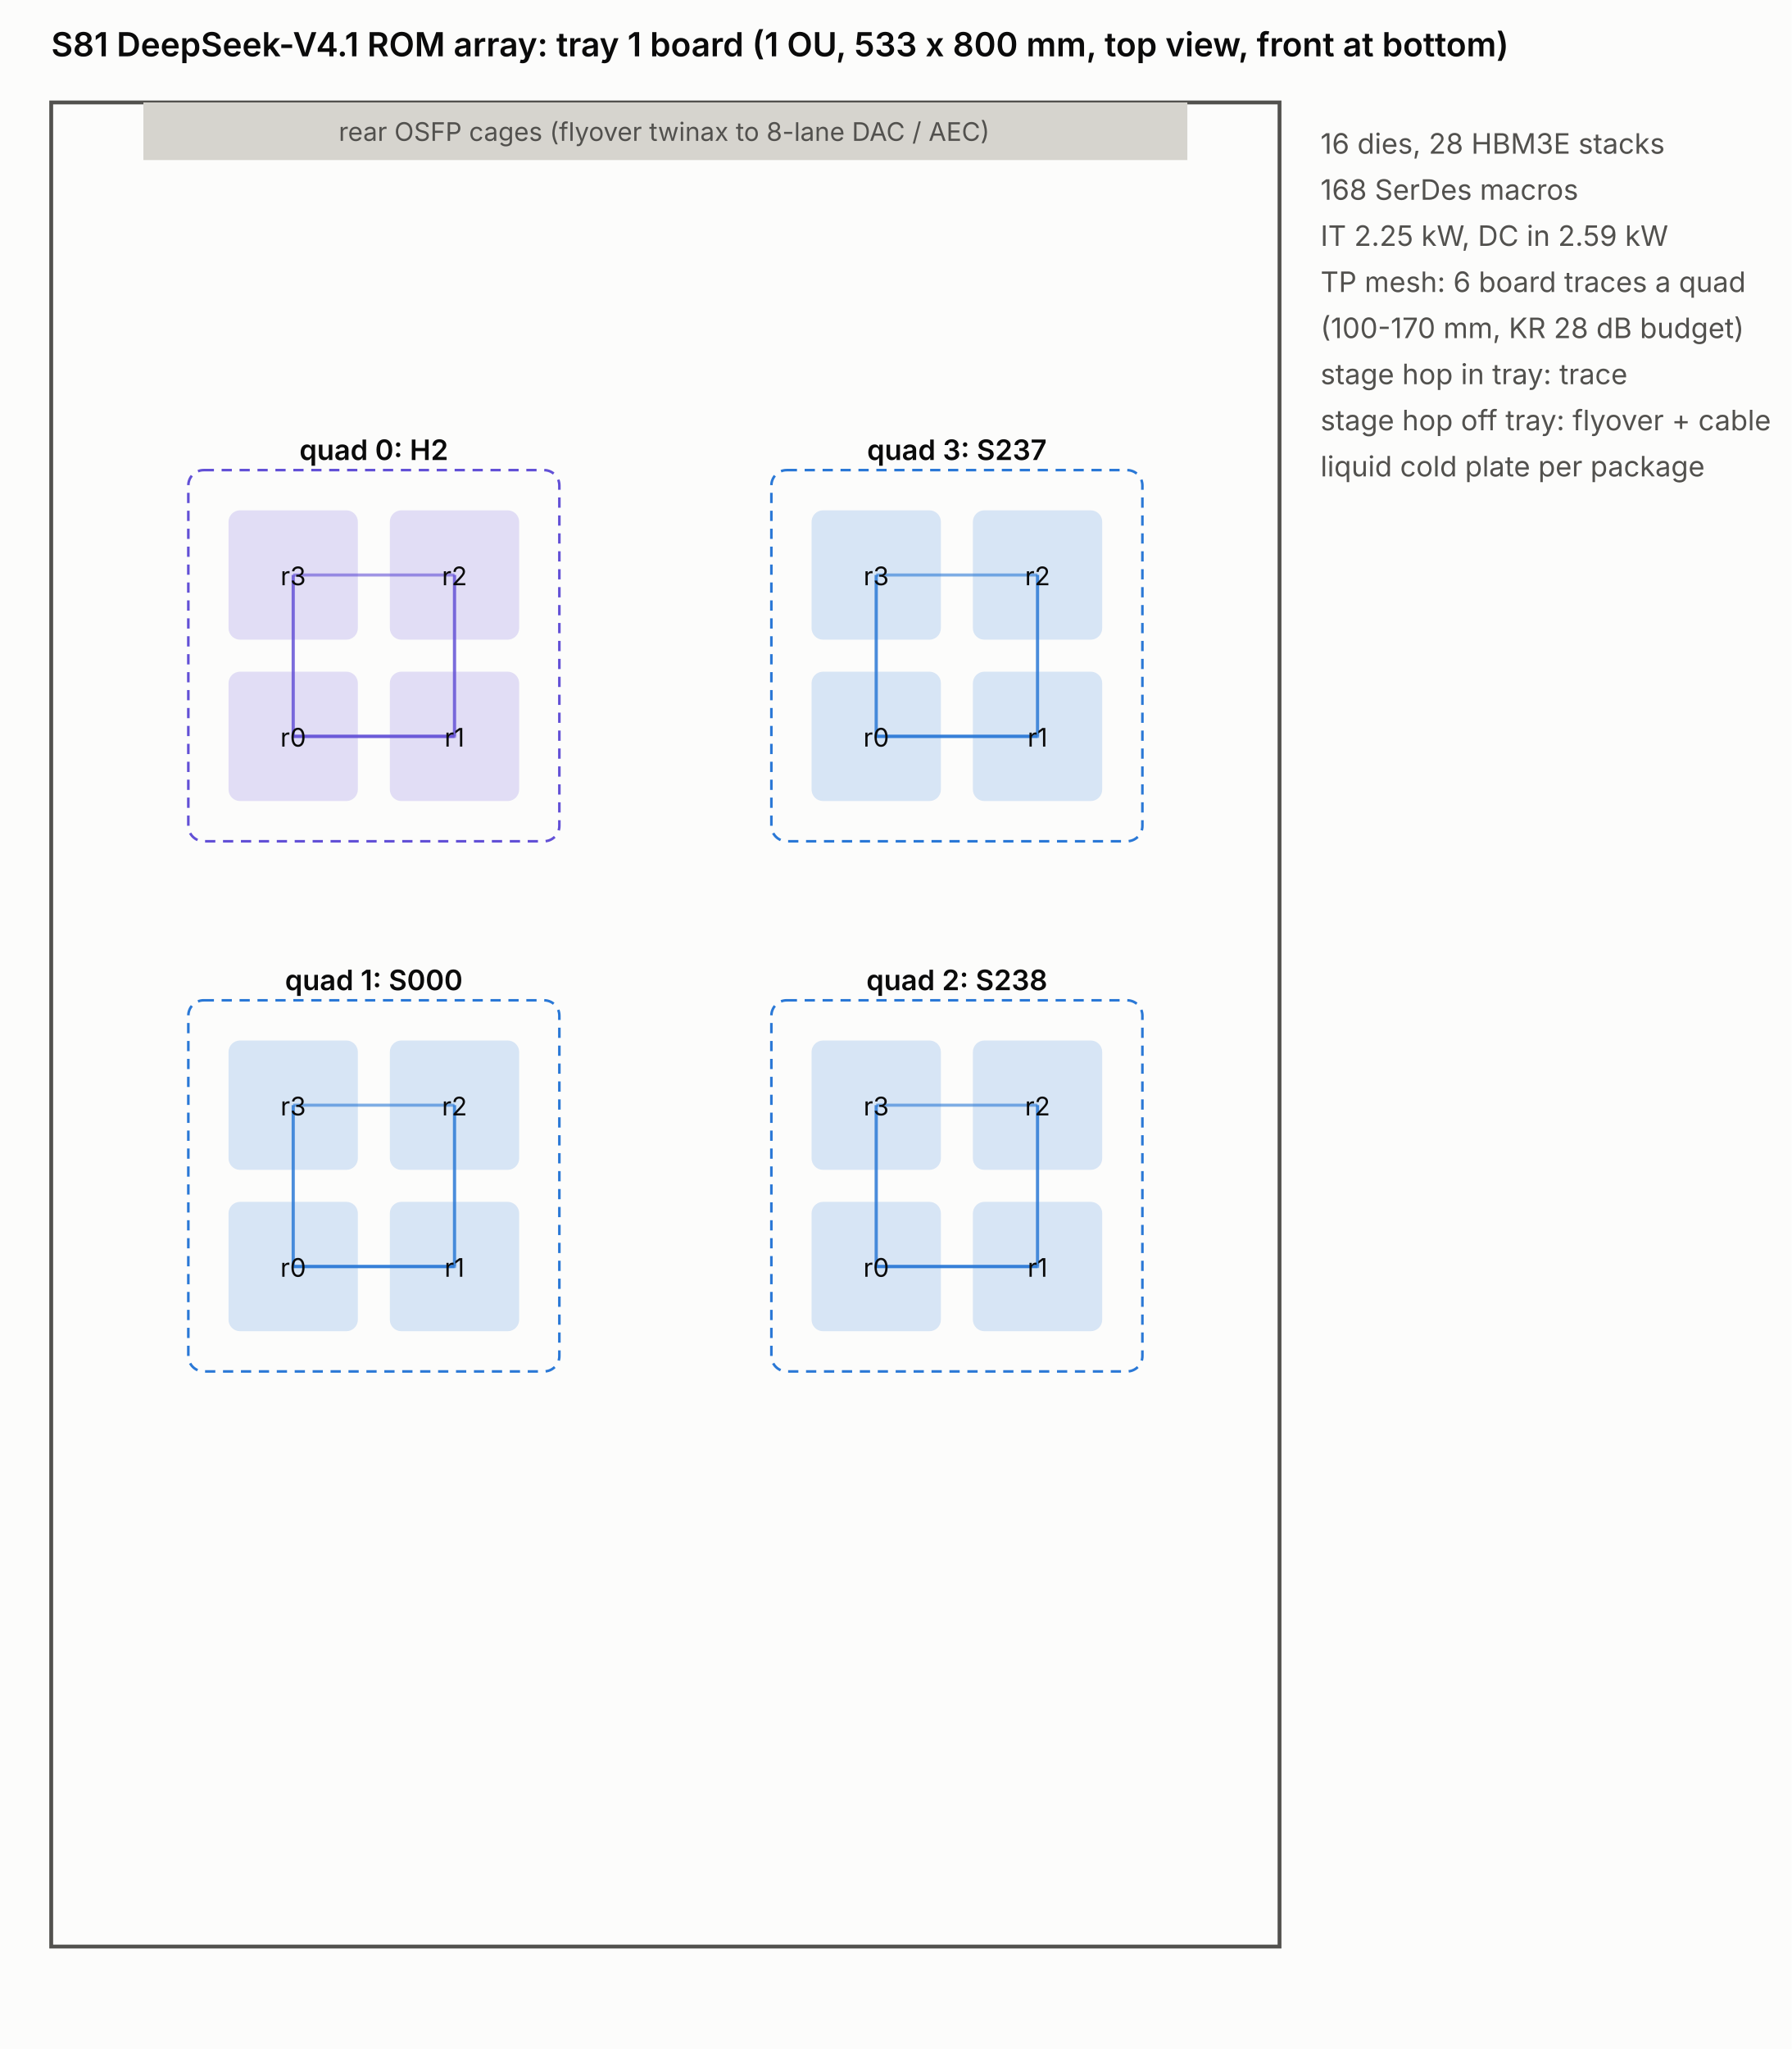
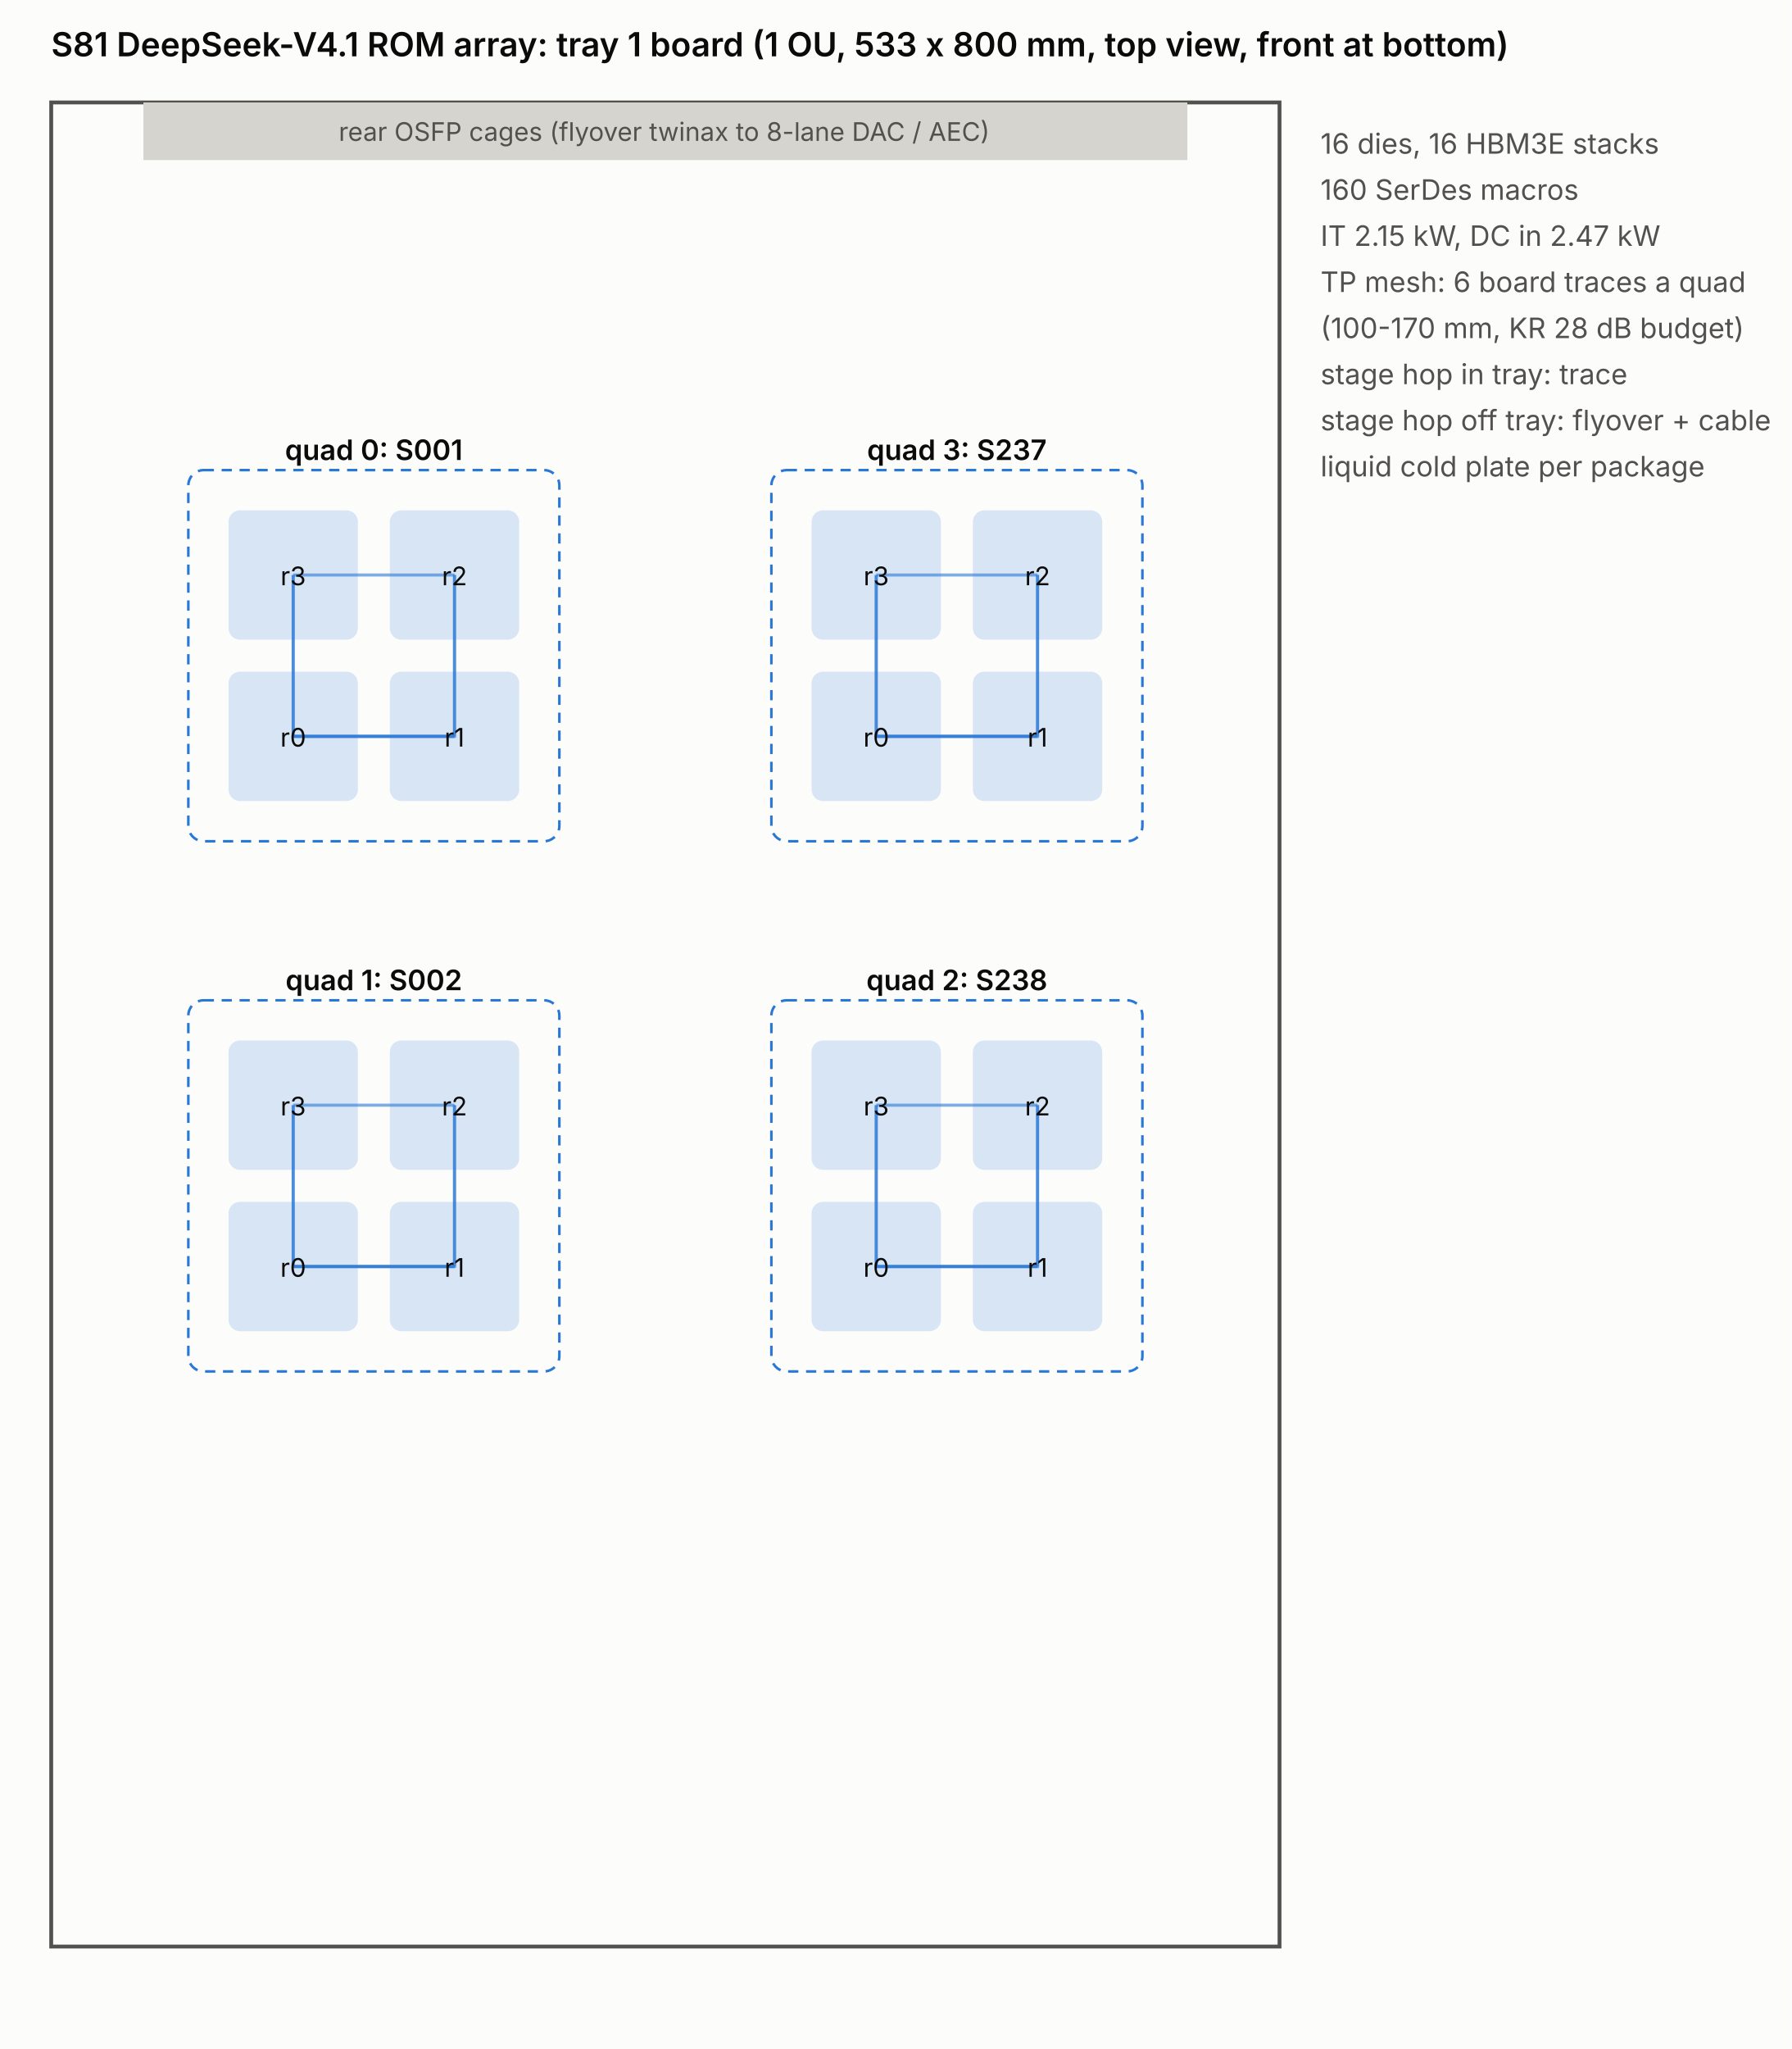
<svg xmlns="http://www.w3.org/2000/svg" viewBox="0 0 699.7 800.0" width="699.7" height="800.0" role="img">
  <rect width="699.7" height="800.0" fill="#fcfcfb" />
  <text x="20.0" y="22.0" font-family="system-ui, -apple-system, Segoe UI, sans-serif" font-size="13" fill="#0b0b0b" text-anchor="start" font-weight="600">S81 DeepSeek-V4.1 ROM array: tray 1 board (1 OU, 533 x 800 mm, top view, front at bottom)</text>
  <rect x="20" y="40" width="479.7" height="720.0" fill="none" stroke="#52514e" stroke-width="1.5" />
  <rect x="56.0" y="40.0" width="407.7" height="22.5" fill="#d6d4ce" />
  <text x="259.4" y="55.0" font-family="system-ui, -apple-system, Segoe UI, sans-serif" font-size="10" fill="#52514e" text-anchor="middle" font-weight="400">rear OSFP cages (flyover twinax to 8-lane DAC / AEC)</text>
-   <rect x="73.55" y="183.55" width="144.9" height="144.9" rx="6" fill="none" stroke="#6250d6" stroke-dasharray="4 3" />
-   <path d="M114.5,287.5 L177.5,287.5 L177.5,287.5" fill="none" stroke="#6250d6" stroke-width="1.2" opacity="0.6" />
-   <path d="M114.5,287.5 L177.5,287.5 L177.5,224.5" fill="none" stroke="#6250d6" stroke-width="1.2" opacity="0.6" />
-   <path d="M114.5,287.5 L114.5,287.5 L114.5,224.5" fill="none" stroke="#6250d6" stroke-width="1.2" opacity="0.6" />
-   <path d="M177.5,287.5 L177.5,287.5 L177.5,224.5" fill="none" stroke="#6250d6" stroke-width="1.2" opacity="0.6" />
-   <path d="M177.5,287.5 L114.5,287.5 L114.5,224.5" fill="none" stroke="#6250d6" stroke-width="1.2" opacity="0.6" />
-   <path d="M177.5,224.5 L114.5,224.5 L114.5,224.5" fill="none" stroke="#6250d6" stroke-width="1.2" opacity="0.6" />
-   <rect x="89.75" y="262.75" width="49.5" height="49.5" rx="4" fill="#6250d6" opacity="0.18" stroke="#6250d6" />
+   <rect x="73.55" y="183.55" width="144.9" height="144.9" rx="6" fill="none" stroke="#2a78d6" stroke-dasharray="4 3" />
+   <path d="M114.5,287.5 L177.5,287.5 L177.5,287.5" fill="none" stroke="#2a78d6" stroke-width="1.2" opacity="0.6" />
+   <path d="M114.5,287.5 L177.5,287.5 L177.5,224.5" fill="none" stroke="#2a78d6" stroke-width="1.2" opacity="0.6" />
+   <path d="M114.5,287.5 L114.5,287.5 L114.5,224.5" fill="none" stroke="#2a78d6" stroke-width="1.2" opacity="0.6" />
+   <path d="M177.5,287.5 L177.5,287.5 L177.5,224.5" fill="none" stroke="#2a78d6" stroke-width="1.2" opacity="0.6" />
+   <path d="M177.5,287.5 L114.5,287.5 L114.5,224.5" fill="none" stroke="#2a78d6" stroke-width="1.2" opacity="0.6" />
+   <path d="M177.5,224.5 L114.5,224.5 L114.5,224.5" fill="none" stroke="#2a78d6" stroke-width="1.2" opacity="0.6" />
+   <rect x="89.75" y="262.75" width="49.5" height="49.5" rx="4" fill="#2a78d6" opacity="0.18" stroke="#2a78d6" />
  <text x="114.5" y="291.5" font-family="system-ui, -apple-system, Segoe UI, sans-serif" font-size="10" fill="#0b0b0b" text-anchor="middle" font-weight="400">r0</text>
-   <rect x="152.75" y="262.75" width="49.5" height="49.5" rx="4" fill="#6250d6" opacity="0.18" stroke="#6250d6" />
+   <rect x="152.75" y="262.75" width="49.5" height="49.5" rx="4" fill="#2a78d6" opacity="0.18" stroke="#2a78d6" />
  <text x="177.5" y="291.5" font-family="system-ui, -apple-system, Segoe UI, sans-serif" font-size="10" fill="#0b0b0b" text-anchor="middle" font-weight="400">r1</text>
-   <rect x="152.75" y="199.75" width="49.5" height="49.5" rx="4" fill="#6250d6" opacity="0.18" stroke="#6250d6" />
+   <rect x="152.75" y="199.75" width="49.5" height="49.5" rx="4" fill="#2a78d6" opacity="0.18" stroke="#2a78d6" />
  <text x="177.5" y="228.5" font-family="system-ui, -apple-system, Segoe UI, sans-serif" font-size="10" fill="#0b0b0b" text-anchor="middle" font-weight="400">r2</text>
-   <rect x="89.75" y="199.75" width="49.5" height="49.5" rx="4" fill="#6250d6" opacity="0.18" stroke="#6250d6" />
+   <rect x="89.75" y="199.75" width="49.5" height="49.5" rx="4" fill="#2a78d6" opacity="0.18" stroke="#2a78d6" />
  <text x="114.5" y="228.5" font-family="system-ui, -apple-system, Segoe UI, sans-serif" font-size="10" fill="#0b0b0b" text-anchor="middle" font-weight="400">r3</text>
-   <text x="146.0" y="179.6" font-family="system-ui, -apple-system, Segoe UI, sans-serif" font-size="11" fill="#0b0b0b" text-anchor="middle" font-weight="600">quad 0: H2</text>
+   <text x="146.0" y="179.6" font-family="system-ui, -apple-system, Segoe UI, sans-serif" font-size="11" fill="#0b0b0b" text-anchor="middle" font-weight="600">quad 0: S001</text>
  <rect x="73.55" y="390.55" width="144.9" height="144.9" rx="6" fill="none" stroke="#2a78d6" stroke-dasharray="4 3" />
  <path d="M114.5,494.5 L177.5,494.5 L177.5,494.5" fill="none" stroke="#2a78d6" stroke-width="1.2" opacity="0.6" />
  <path d="M114.5,494.5 L177.5,494.5 L177.5,431.5" fill="none" stroke="#2a78d6" stroke-width="1.2" opacity="0.6" />
  <path d="M114.5,494.5 L114.5,494.5 L114.5,431.5" fill="none" stroke="#2a78d6" stroke-width="1.2" opacity="0.6" />
  <path d="M177.5,494.5 L177.5,494.5 L177.5,431.5" fill="none" stroke="#2a78d6" stroke-width="1.2" opacity="0.6" />
  <path d="M177.5,494.5 L114.5,494.5 L114.5,431.5" fill="none" stroke="#2a78d6" stroke-width="1.2" opacity="0.6" />
  <path d="M177.5,431.5 L114.5,431.5 L114.5,431.5" fill="none" stroke="#2a78d6" stroke-width="1.2" opacity="0.6" />
  <rect x="89.75" y="469.75" width="49.5" height="49.5" rx="4" fill="#2a78d6" opacity="0.18" stroke="#2a78d6" />
  <text x="114.5" y="498.5" font-family="system-ui, -apple-system, Segoe UI, sans-serif" font-size="10" fill="#0b0b0b" text-anchor="middle" font-weight="400">r0</text>
  <rect x="152.75" y="469.75" width="49.5" height="49.5" rx="4" fill="#2a78d6" opacity="0.18" stroke="#2a78d6" />
  <text x="177.5" y="498.5" font-family="system-ui, -apple-system, Segoe UI, sans-serif" font-size="10" fill="#0b0b0b" text-anchor="middle" font-weight="400">r1</text>
  <rect x="152.75" y="406.75" width="49.5" height="49.5" rx="4" fill="#2a78d6" opacity="0.18" stroke="#2a78d6" />
  <text x="177.5" y="435.5" font-family="system-ui, -apple-system, Segoe UI, sans-serif" font-size="10" fill="#0b0b0b" text-anchor="middle" font-weight="400">r2</text>
  <rect x="89.75" y="406.75" width="49.5" height="49.5" rx="4" fill="#2a78d6" opacity="0.18" stroke="#2a78d6" />
  <text x="114.5" y="435.5" font-family="system-ui, -apple-system, Segoe UI, sans-serif" font-size="10" fill="#0b0b0b" text-anchor="middle" font-weight="400">r3</text>
-   <text x="146.0" y="386.6" font-family="system-ui, -apple-system, Segoe UI, sans-serif" font-size="11" fill="#0b0b0b" text-anchor="middle" font-weight="600">quad 1: S000</text>
+   <text x="146.0" y="386.6" font-family="system-ui, -apple-system, Segoe UI, sans-serif" font-size="11" fill="#0b0b0b" text-anchor="middle" font-weight="600">quad 1: S002</text>
  <rect x="301.25" y="183.55" width="144.9" height="144.9" rx="6" fill="none" stroke="#2a78d6" stroke-dasharray="4 3" />
  <path d="M342.2,287.5 L405.2,287.5 L405.2,287.5" fill="none" stroke="#2a78d6" stroke-width="1.2" opacity="0.6" />
  <path d="M342.2,287.5 L405.2,287.5 L405.2,224.5" fill="none" stroke="#2a78d6" stroke-width="1.2" opacity="0.6" />
  <path d="M342.2,287.5 L342.2,287.5 L342.2,224.5" fill="none" stroke="#2a78d6" stroke-width="1.2" opacity="0.6" />
  <path d="M405.2,287.5 L405.2,287.5 L405.2,224.5" fill="none" stroke="#2a78d6" stroke-width="1.2" opacity="0.6" />
  <path d="M405.2,287.5 L342.2,287.5 L342.2,224.5" fill="none" stroke="#2a78d6" stroke-width="1.2" opacity="0.6" />
  <path d="M405.2,224.5 L342.2,224.5 L342.2,224.5" fill="none" stroke="#2a78d6" stroke-width="1.2" opacity="0.6" />
  <rect x="317.45" y="262.75" width="49.5" height="49.5" rx="4" fill="#2a78d6" opacity="0.18" stroke="#2a78d6" />
  <text x="342.2" y="291.5" font-family="system-ui, -apple-system, Segoe UI, sans-serif" font-size="10" fill="#0b0b0b" text-anchor="middle" font-weight="400">r0</text>
  <rect x="380.45" y="262.75" width="49.5" height="49.5" rx="4" fill="#2a78d6" opacity="0.18" stroke="#2a78d6" />
  <text x="405.2" y="291.5" font-family="system-ui, -apple-system, Segoe UI, sans-serif" font-size="10" fill="#0b0b0b" text-anchor="middle" font-weight="400">r1</text>
  <rect x="380.45" y="199.75" width="49.5" height="49.5" rx="4" fill="#2a78d6" opacity="0.18" stroke="#2a78d6" />
  <text x="405.2" y="228.5" font-family="system-ui, -apple-system, Segoe UI, sans-serif" font-size="10" fill="#0b0b0b" text-anchor="middle" font-weight="400">r2</text>
  <rect x="317.45" y="199.75" width="49.5" height="49.5" rx="4" fill="#2a78d6" opacity="0.18" stroke="#2a78d6" />
  <text x="342.2" y="228.5" font-family="system-ui, -apple-system, Segoe UI, sans-serif" font-size="10" fill="#0b0b0b" text-anchor="middle" font-weight="400">r3</text>
  <text x="373.7" y="179.6" font-family="system-ui, -apple-system, Segoe UI, sans-serif" font-size="11" fill="#0b0b0b" text-anchor="middle" font-weight="600">quad 3: S237</text>
  <rect x="301.25" y="390.55" width="144.9" height="144.9" rx="6" fill="none" stroke="#2a78d6" stroke-dasharray="4 3" />
  <path d="M342.2,494.5 L405.2,494.5 L405.2,494.5" fill="none" stroke="#2a78d6" stroke-width="1.2" opacity="0.6" />
  <path d="M342.2,494.5 L405.2,494.5 L405.2,431.5" fill="none" stroke="#2a78d6" stroke-width="1.2" opacity="0.6" />
  <path d="M342.2,494.5 L342.2,494.5 L342.2,431.5" fill="none" stroke="#2a78d6" stroke-width="1.2" opacity="0.6" />
  <path d="M405.2,494.5 L405.2,494.5 L405.2,431.5" fill="none" stroke="#2a78d6" stroke-width="1.2" opacity="0.6" />
  <path d="M405.2,494.5 L342.2,494.5 L342.2,431.5" fill="none" stroke="#2a78d6" stroke-width="1.2" opacity="0.6" />
  <path d="M405.2,431.5 L342.2,431.5 L342.2,431.5" fill="none" stroke="#2a78d6" stroke-width="1.2" opacity="0.6" />
  <rect x="317.45" y="469.75" width="49.5" height="49.5" rx="4" fill="#2a78d6" opacity="0.18" stroke="#2a78d6" />
  <text x="342.2" y="498.5" font-family="system-ui, -apple-system, Segoe UI, sans-serif" font-size="10" fill="#0b0b0b" text-anchor="middle" font-weight="400">r0</text>
  <rect x="380.45" y="469.75" width="49.5" height="49.5" rx="4" fill="#2a78d6" opacity="0.18" stroke="#2a78d6" />
  <text x="405.2" y="498.5" font-family="system-ui, -apple-system, Segoe UI, sans-serif" font-size="10" fill="#0b0b0b" text-anchor="middle" font-weight="400">r1</text>
  <rect x="380.45" y="406.75" width="49.5" height="49.5" rx="4" fill="#2a78d6" opacity="0.18" stroke="#2a78d6" />
  <text x="405.2" y="435.5" font-family="system-ui, -apple-system, Segoe UI, sans-serif" font-size="10" fill="#0b0b0b" text-anchor="middle" font-weight="400">r2</text>
  <rect x="317.45" y="406.75" width="49.5" height="49.5" rx="4" fill="#2a78d6" opacity="0.18" stroke="#2a78d6" />
  <text x="342.2" y="435.5" font-family="system-ui, -apple-system, Segoe UI, sans-serif" font-size="10" fill="#0b0b0b" text-anchor="middle" font-weight="400">r3</text>
  <text x="373.7" y="386.6" font-family="system-ui, -apple-system, Segoe UI, sans-serif" font-size="11" fill="#0b0b0b" text-anchor="middle" font-weight="600">quad 2: S238</text>
-   <text x="515.7" y="60.0" font-family="system-ui, -apple-system, Segoe UI, sans-serif" font-size="11" fill="#52514e" text-anchor="start" font-weight="400">16 dies, 28 HBM3E stacks</text>
-   <text x="515.7" y="78.0" font-family="system-ui, -apple-system, Segoe UI, sans-serif" font-size="11" fill="#52514e" text-anchor="start" font-weight="400">168 SerDes macros</text>
-   <text x="515.7" y="96.0" font-family="system-ui, -apple-system, Segoe UI, sans-serif" font-size="11" fill="#52514e" text-anchor="start" font-weight="400">IT 2.25 kW, DC in 2.59 kW</text>
+   <text x="515.7" y="60.0" font-family="system-ui, -apple-system, Segoe UI, sans-serif" font-size="11" fill="#52514e" text-anchor="start" font-weight="400">16 dies, 16 HBM3E stacks</text>
+   <text x="515.7" y="78.0" font-family="system-ui, -apple-system, Segoe UI, sans-serif" font-size="11" fill="#52514e" text-anchor="start" font-weight="400">160 SerDes macros</text>
+   <text x="515.7" y="96.0" font-family="system-ui, -apple-system, Segoe UI, sans-serif" font-size="11" fill="#52514e" text-anchor="start" font-weight="400">IT 2.15 kW, DC in 2.47 kW</text>
  <text x="515.7" y="114.0" font-family="system-ui, -apple-system, Segoe UI, sans-serif" font-size="11" fill="#52514e" text-anchor="start" font-weight="400">TP mesh: 6 board traces a quad</text>
  <text x="515.7" y="132.0" font-family="system-ui, -apple-system, Segoe UI, sans-serif" font-size="11" fill="#52514e" text-anchor="start" font-weight="400">(100-170 mm, KR 28 dB budget)</text>
  <text x="515.7" y="150.0" font-family="system-ui, -apple-system, Segoe UI, sans-serif" font-size="11" fill="#52514e" text-anchor="start" font-weight="400">stage hop in tray: trace</text>
  <text x="515.7" y="168.0" font-family="system-ui, -apple-system, Segoe UI, sans-serif" font-size="11" fill="#52514e" text-anchor="start" font-weight="400">stage hop off tray: flyover + cable</text>
  <text x="515.7" y="186.0" font-family="system-ui, -apple-system, Segoe UI, sans-serif" font-size="11" fill="#52514e" text-anchor="start" font-weight="400">liquid cold plate per package</text>
</svg>
